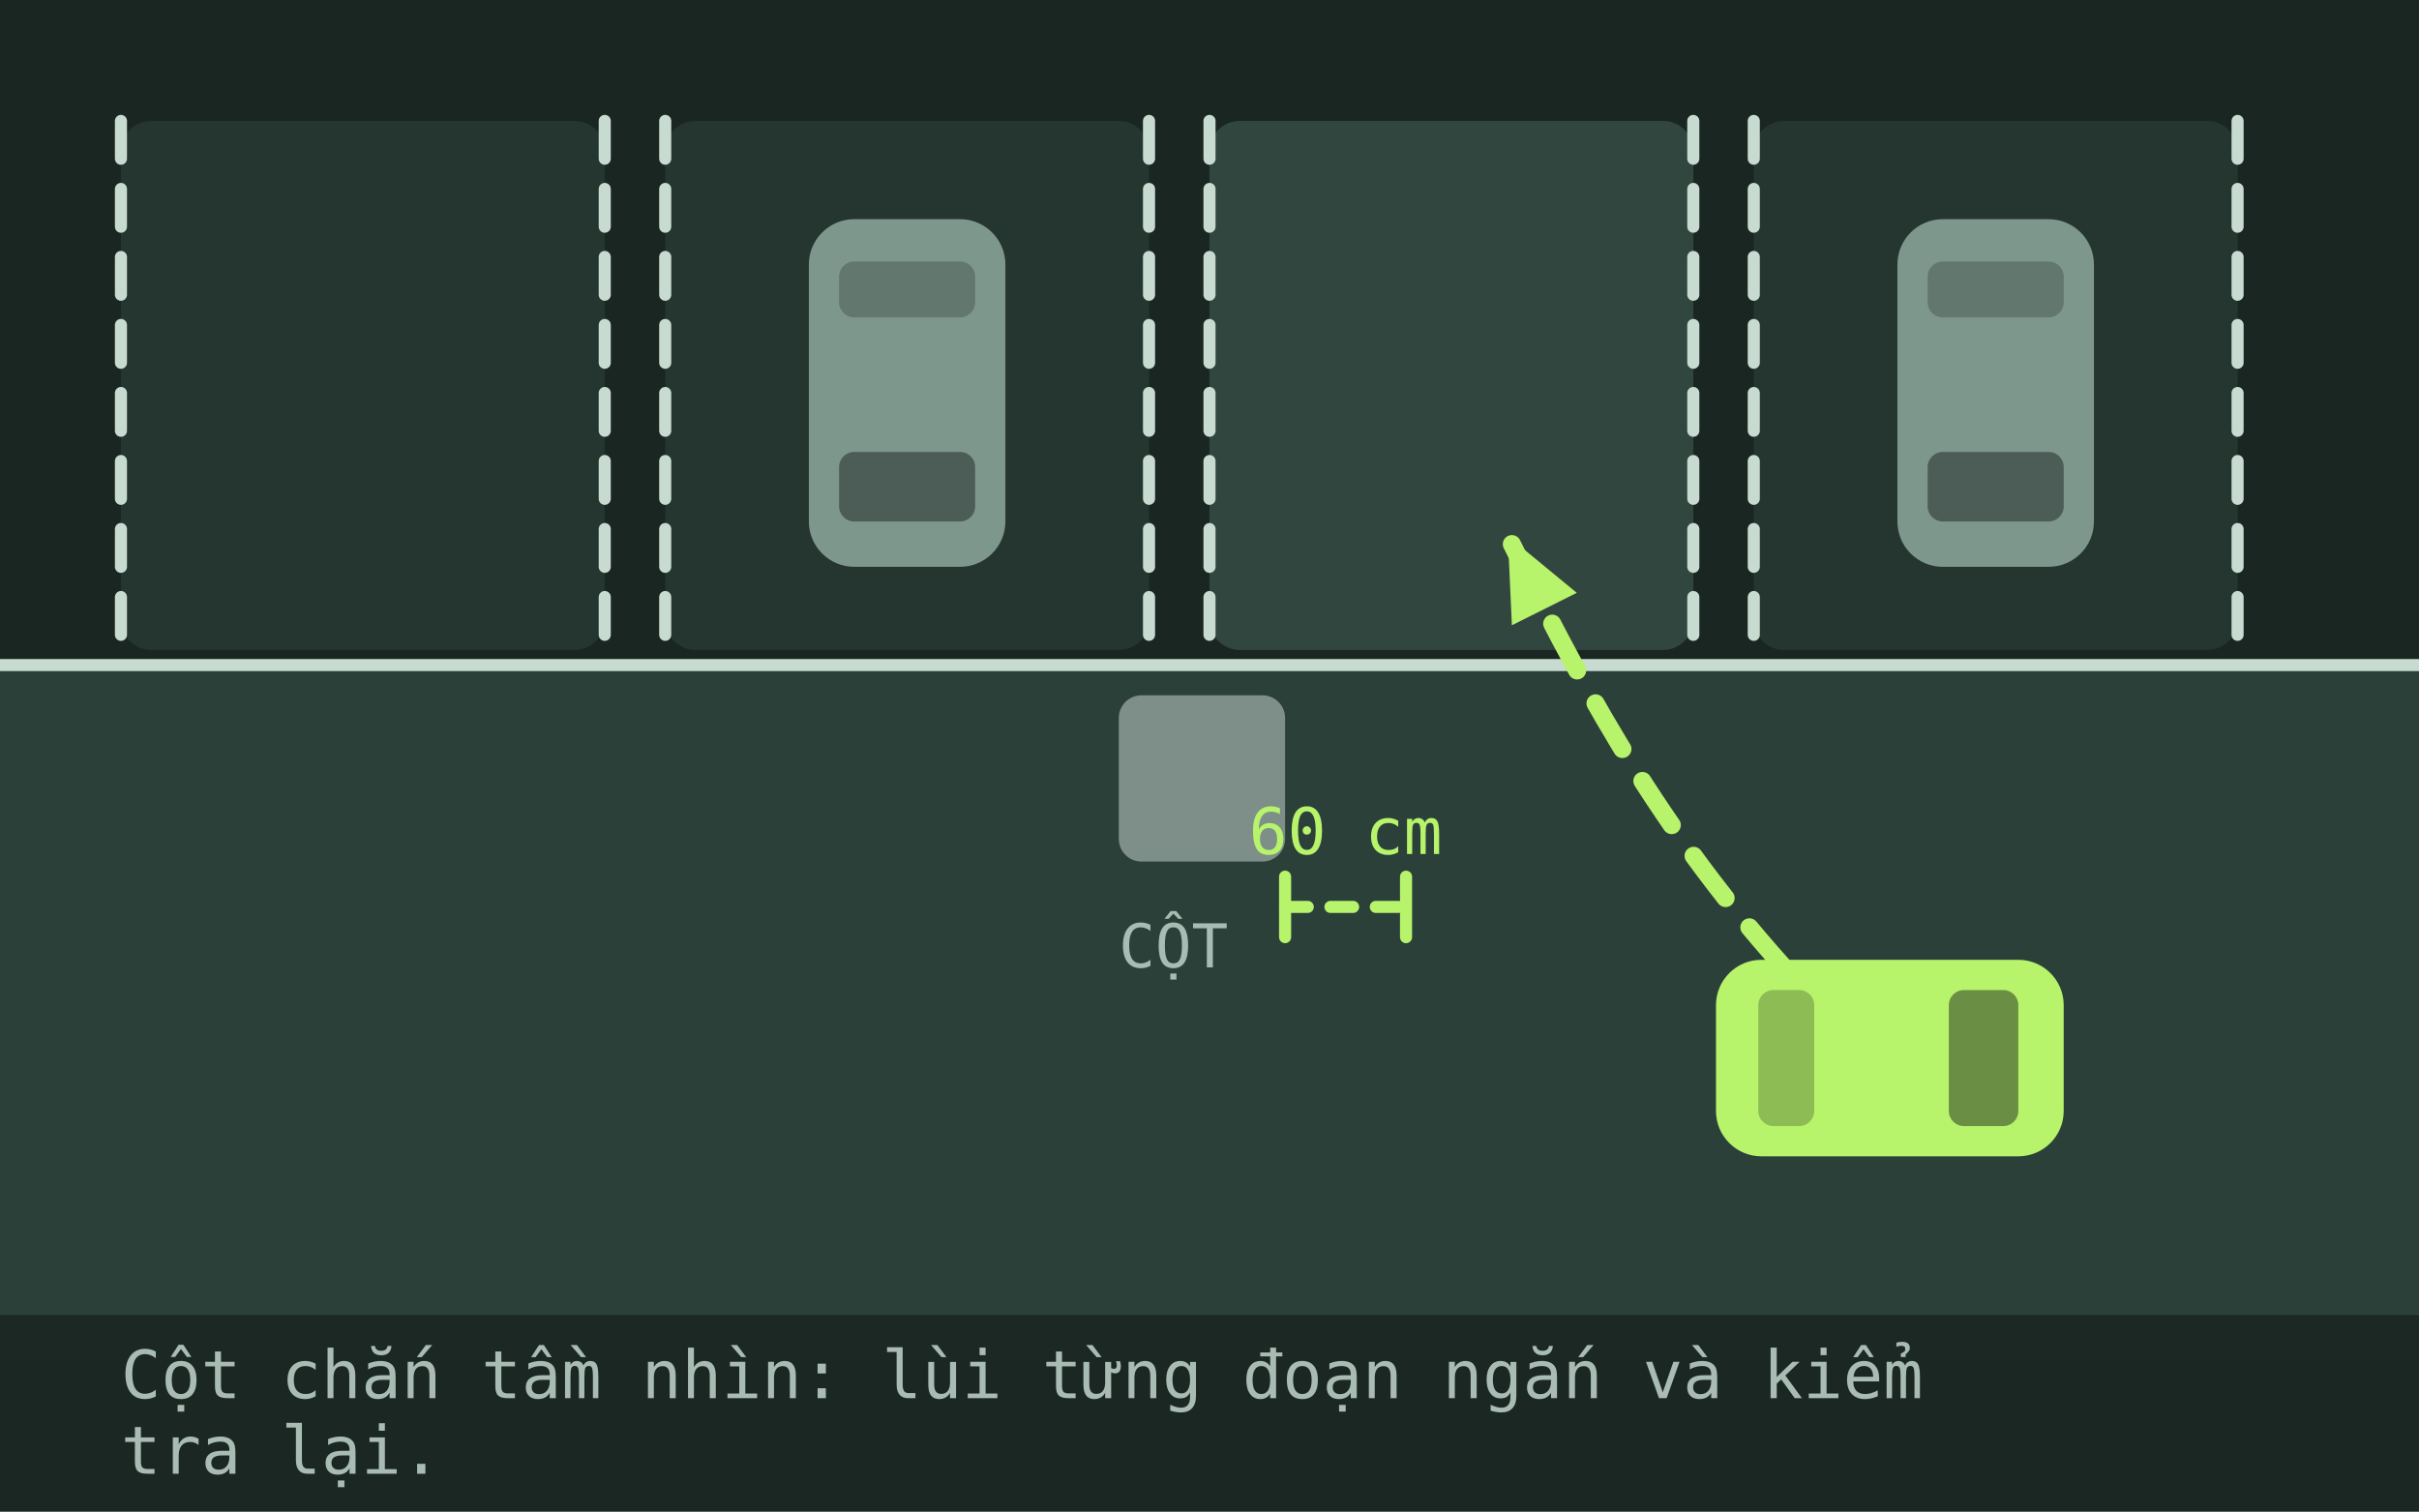
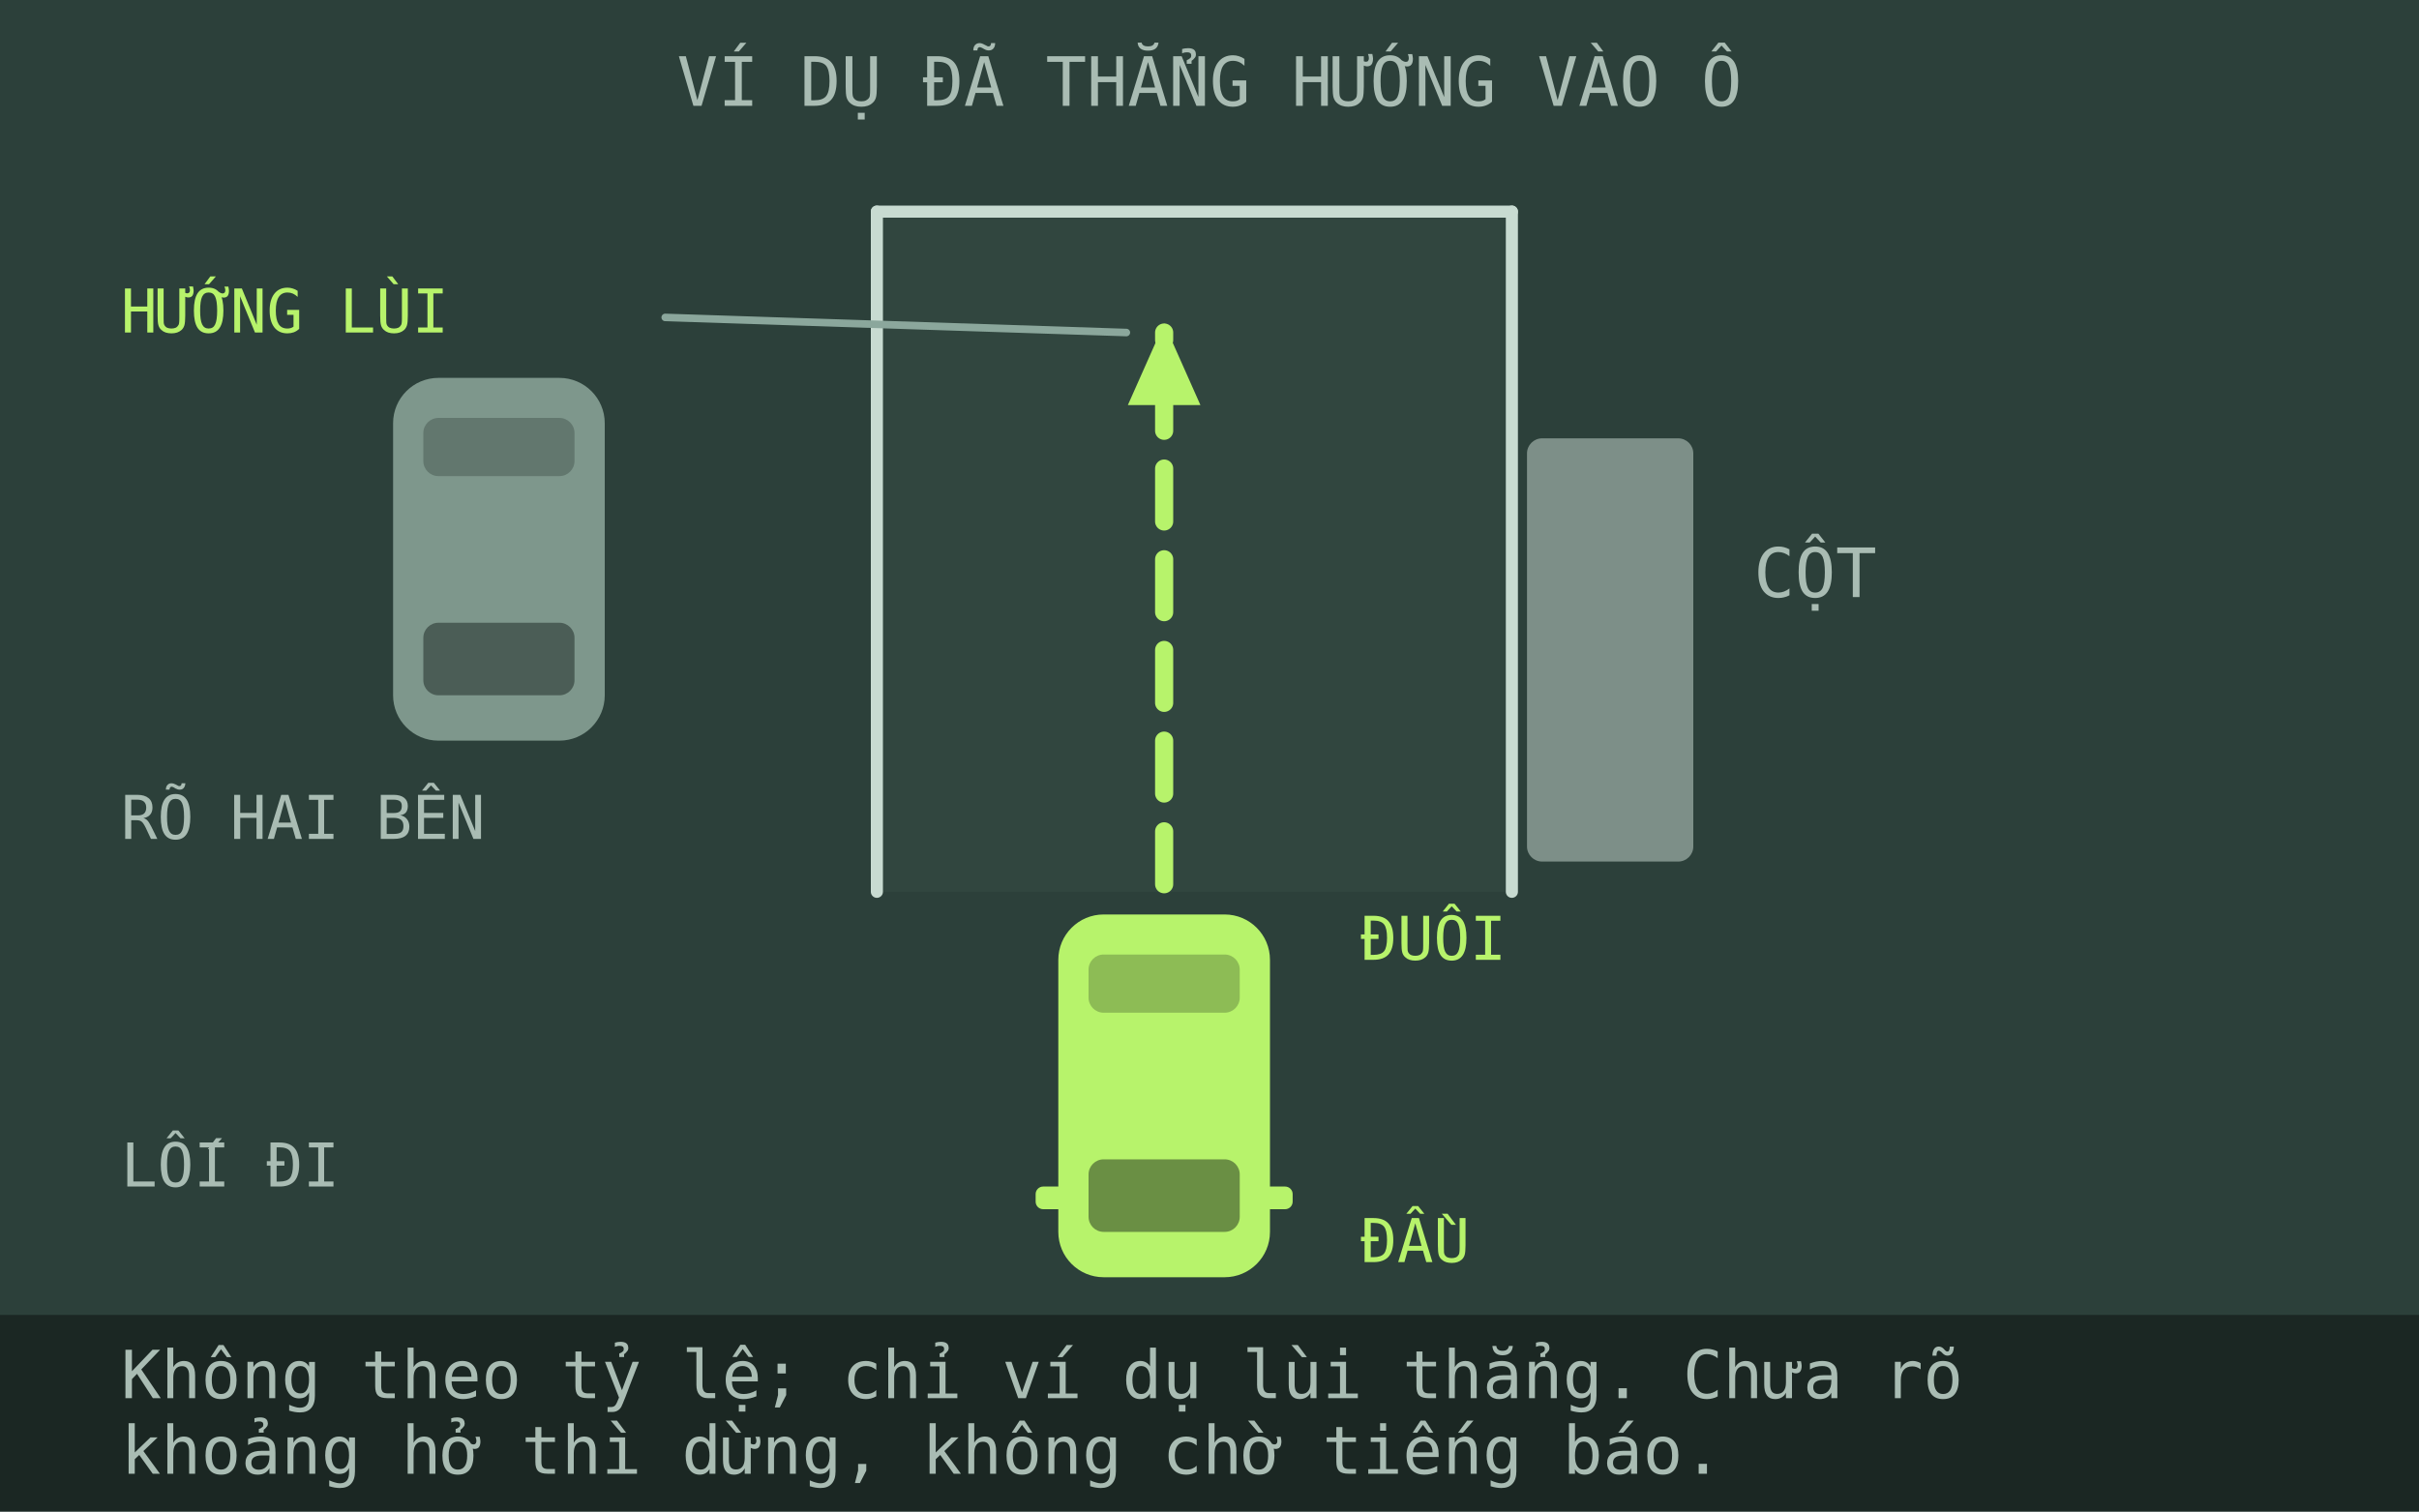
<svg xmlns="http://www.w3.org/2000/svg" viewBox="0 0 320 200" width="320" height="200" role="img" aria-labelledby="ttl">
  <defs>
    <marker id="tip" viewBox="0 0 10 10" refX="8" refY="5" markerWidth="5" markerHeight="5" orient="auto-start-reverse">
      <path d="M0 1L9 5L0 9Z" fill="#b7f36b" />
    </marker>
  </defs>
  <rect x="0" y="0" width="320" height="200" rx="0" fill="#22332e" />
-   <rect x="0" y="0" width="320" height="88" rx="0" fill="#1a2622" />
-   <rect x="16" y="16" width="64" height="70" rx="4" fill="#25352f" />
-   <path d="M16 16L16 86" stroke="#c8dbd1" stroke-width="1.6" stroke-dasharray="5 4" stroke-linecap="round" />
-   <path d="M80 16L80 86" stroke="#c8dbd1" stroke-width="1.6" stroke-dasharray="5 4" stroke-linecap="round" />
-   <rect x="88" y="16" width="64" height="70" rx="4" fill="#25352f" />
-   <path d="M88 16L88 86" stroke="#c8dbd1" stroke-width="1.6" stroke-dasharray="5 4" stroke-linecap="round" />
-   <path d="M152 16L152 86" stroke="#c8dbd1" stroke-width="1.6" stroke-dasharray="5 4" stroke-linecap="round" />
-   <g transform="translate(120 52) rotate(180)">
-     <rect x="-13" y="-23" width="26" height="46" rx="6" fill="#7e978c" />
-     <rect x="-9" y="-17" width="18" height="9.2" rx="2" fill="#0e1715" opacity=".45" />
-     <rect x="-9" y="10" width="18" height="7.4" rx="2" fill="#0e1715" opacity=".25" />
+   <rect x="0" y="0" width="320" height="174" rx="0" fill="#2c403a" />
+   <rect x="116" y="28" width="84" height="90" rx="0" fill="#31463f" />
+   <g id="column-bay">
+     <path d="M116 118L116 28" stroke="#c8dbd1" stroke-width="1.6" stroke-linecap="round" />
+     <path d="M116 28L200 28" stroke="#c8dbd1" stroke-width="1.6" stroke-linecap="round" />
+     <path d="M200 28L200 118" stroke="#c8dbd1" stroke-width="1.6" stroke-linecap="round" />
  </g>
-   <rect x="160" y="16" width="64" height="70" rx="4" fill="#31463f" />
-   <path d="M160 16L160 86" stroke="#c8dbd1" stroke-width="1.6" stroke-dasharray="5 4" stroke-linecap="round" />
-   <path d="M224 16L224 86" stroke="#c8dbd1" stroke-width="1.6" stroke-dasharray="5 4" stroke-linecap="round" />
-   <rect x="232" y="16" width="64" height="70" rx="4" fill="#25352f" />
-   <path d="M232 16L232 86" stroke="#c8dbd1" stroke-width="1.6" stroke-dasharray="5 4" stroke-linecap="round" />
-   <path d="M296 16L296 86" stroke="#c8dbd1" stroke-width="1.6" stroke-dasharray="5 4" stroke-linecap="round" />
-   <g transform="translate(264 52) rotate(180)">
-     <rect x="-13" y="-23" width="26" height="46" rx="6" fill="#7e978c" />
-     <rect x="-9" y="-17" width="18" height="9.2" rx="2" fill="#0e1715" opacity=".45" />
-     <rect x="-9" y="10" width="18" height="7.4" rx="2" fill="#0e1715" opacity=".25" />
+   <g id="column-pillar">
+     <rect x="202" y="58" width="22" height="56" rx="2" fill="#7d8f88" />
  </g>
-   <rect x="0" y="88" width="320" height="92" rx="0" fill="#2c403a" />
-   <path d="M0 88L320 88" stroke="#c8dbd1" stroke-width="1.6" stroke-linecap="round" />
-   <rect x="148" y="92" width="22" height="22" rx="3" fill="#7d8f88" />
-   <text x="148" y="128" font-family="DM Mono, ui-monospace, monospace" font-size="8" font-weight="500" fill="#a9bcb3" text-anchor="start">CỘT</text>
-   <g transform="translate(250 140) rotate(90)">
-     <rect x="-13" y="-23" width="26" height="46" rx="6" fill="#b7f36b" />
-     <rect x="-9" y="-17" width="18" height="9.2" rx="2" fill="#0e1715" opacity=".45" />
-     <rect x="-9" y="10" width="18" height="7.4" rx="2" fill="#0e1715" opacity=".25" />
+   <text x="232" y="79" font-family="DM Mono, ui-monospace, monospace" font-size="9" font-weight="500" fill="#a9bcb3" text-anchor="start">CỘT</text>
+   <g transform="translate(66 74) rotate(180)">
+     <rect x="-14" y="-24" width="28" height="48" rx="6" fill="#7e978c" />
+     <rect x="-10" y="-18" width="20" height="9.6" rx="2" fill="#0e1715" opacity=".45" />
+     <rect x="-10" y="11" width="20" height="7.7" rx="2" fill="#0e1715" opacity=".25" />
  </g>
-   <path d="M236 128C218 108 208 88 200 72" fill="none" stroke="#b7f36b" stroke-width="2.4" stroke-dasharray="7 5" stroke-linecap="round" marker-end="url(#tip)" />
-   <path d="M170 120L186 120" stroke="#b7f36b" stroke-width="1.6" stroke-dasharray="3 3" stroke-linecap="round" />
-   <path d="M170 116L170 124" stroke="#b7f36b" stroke-width="1.6" stroke-linecap="round" />
-   <path d="M186 116L186 124" stroke="#b7f36b" stroke-width="1.6" stroke-linecap="round" />
-   <text x="178" y="113" font-family="DM Mono, ui-monospace, monospace" font-size="8.5" font-weight="500" fill="#b7f36b" text-anchor="middle">60 cm</text>
+   <text x="16" y="157" font-family="DM Mono, ui-monospace, monospace" font-size="8" font-weight="500" fill="#a9bcb3" text-anchor="start">LỐI ĐI</text>
+   <text x="160" y="14" font-family="DM Mono, ui-monospace, monospace" font-size="9" font-weight="500" fill="#a9bcb3" text-anchor="middle">VÍ DỤ ĐÃ THẲNG HƯỚNG VÀO Ô</text>
+   <g id="column-car">
+     <g transform="translate(154 145) rotate(180)">
+       <rect x="-14" y="-24" width="28" height="48" rx="6" fill="#b7f36b" />
+       <rect x="-10" y="-18" width="20" height="9.6" rx="2" fill="#0e1715" opacity=".45" />
+       <rect x="-10" y="11" width="20" height="7.7" rx="2" fill="#0e1715" opacity=".25" />
+     </g>
+     <g id="column-mirrors">
+       <rect x="137" y="157" width="4" height="3" rx="1" fill="#b7f36b" />
+       <rect x="167" y="157" width="4" height="3" rx="1" fill="#b7f36b" />
+     </g>
+   </g>
+   <text x="180" y="127" font-family="DM Mono, ui-monospace, monospace" font-size="8" font-weight="500" fill="#b7f36b" text-anchor="start">ĐUÔI</text>
+   <text x="180" y="167" font-family="DM Mono, ui-monospace, monospace" font-size="8" font-weight="500" fill="#b7f36b" text-anchor="start">ĐẦU</text>
+   <g id="column-reverse">
+     <path d="M154 117L154 44" fill="none" stroke="#b7f36b" stroke-width="2.4" stroke-dasharray="7 5" stroke-linecap="round" marker-end="url(#tip)" />
+   </g>
+   <text x="16" y="44" font-family="DM Mono, ui-monospace, monospace" font-size="8" font-weight="500" fill="#b7f36b" text-anchor="start">HƯỚNG LÙI</text>
+   <path d="M88 42L149 44" stroke="#8ba79c" stroke-width="1" stroke-linecap="round" />
+   <text x="16" y="111" font-family="DM Mono, ui-monospace, monospace" font-size="8" font-weight="500" fill="#a9bcb3" text-anchor="start">RÕ HAI BÊN</text>
  <rect x="0" y="174" width="320" height="26" rx="0" fill="#1a2622" opacity="0.92" />
-   <text x="16" y="185" font-family="DM Mono, ui-monospace, monospace" font-size="8.8" font-weight="500" fill="#a9bcb3" text-anchor="start">Cột chắn tầm nhìn: lùi từng đoạn ngắn và kiểm</text>
-   <text x="16" y="195" font-family="DM Mono, ui-monospace, monospace" font-size="8.8" font-weight="500" fill="#a9bcb3" text-anchor="start">tra lại.</text>
+   <text x="16" y="185" font-family="DM Mono, ui-monospace, monospace" font-size="8.8" font-weight="500" fill="#a9bcb3" text-anchor="start">Không theo tỷ lệ; chỉ ví dụ lùi thẳng. Chưa rõ</text>
+   <text x="16" y="195" font-family="DM Mono, ui-monospace, monospace" font-size="8.8" font-weight="500" fill="#a9bcb3" text-anchor="start">khoảng hở thì dừng, không chờ tiếng báo.</text>
</svg>
